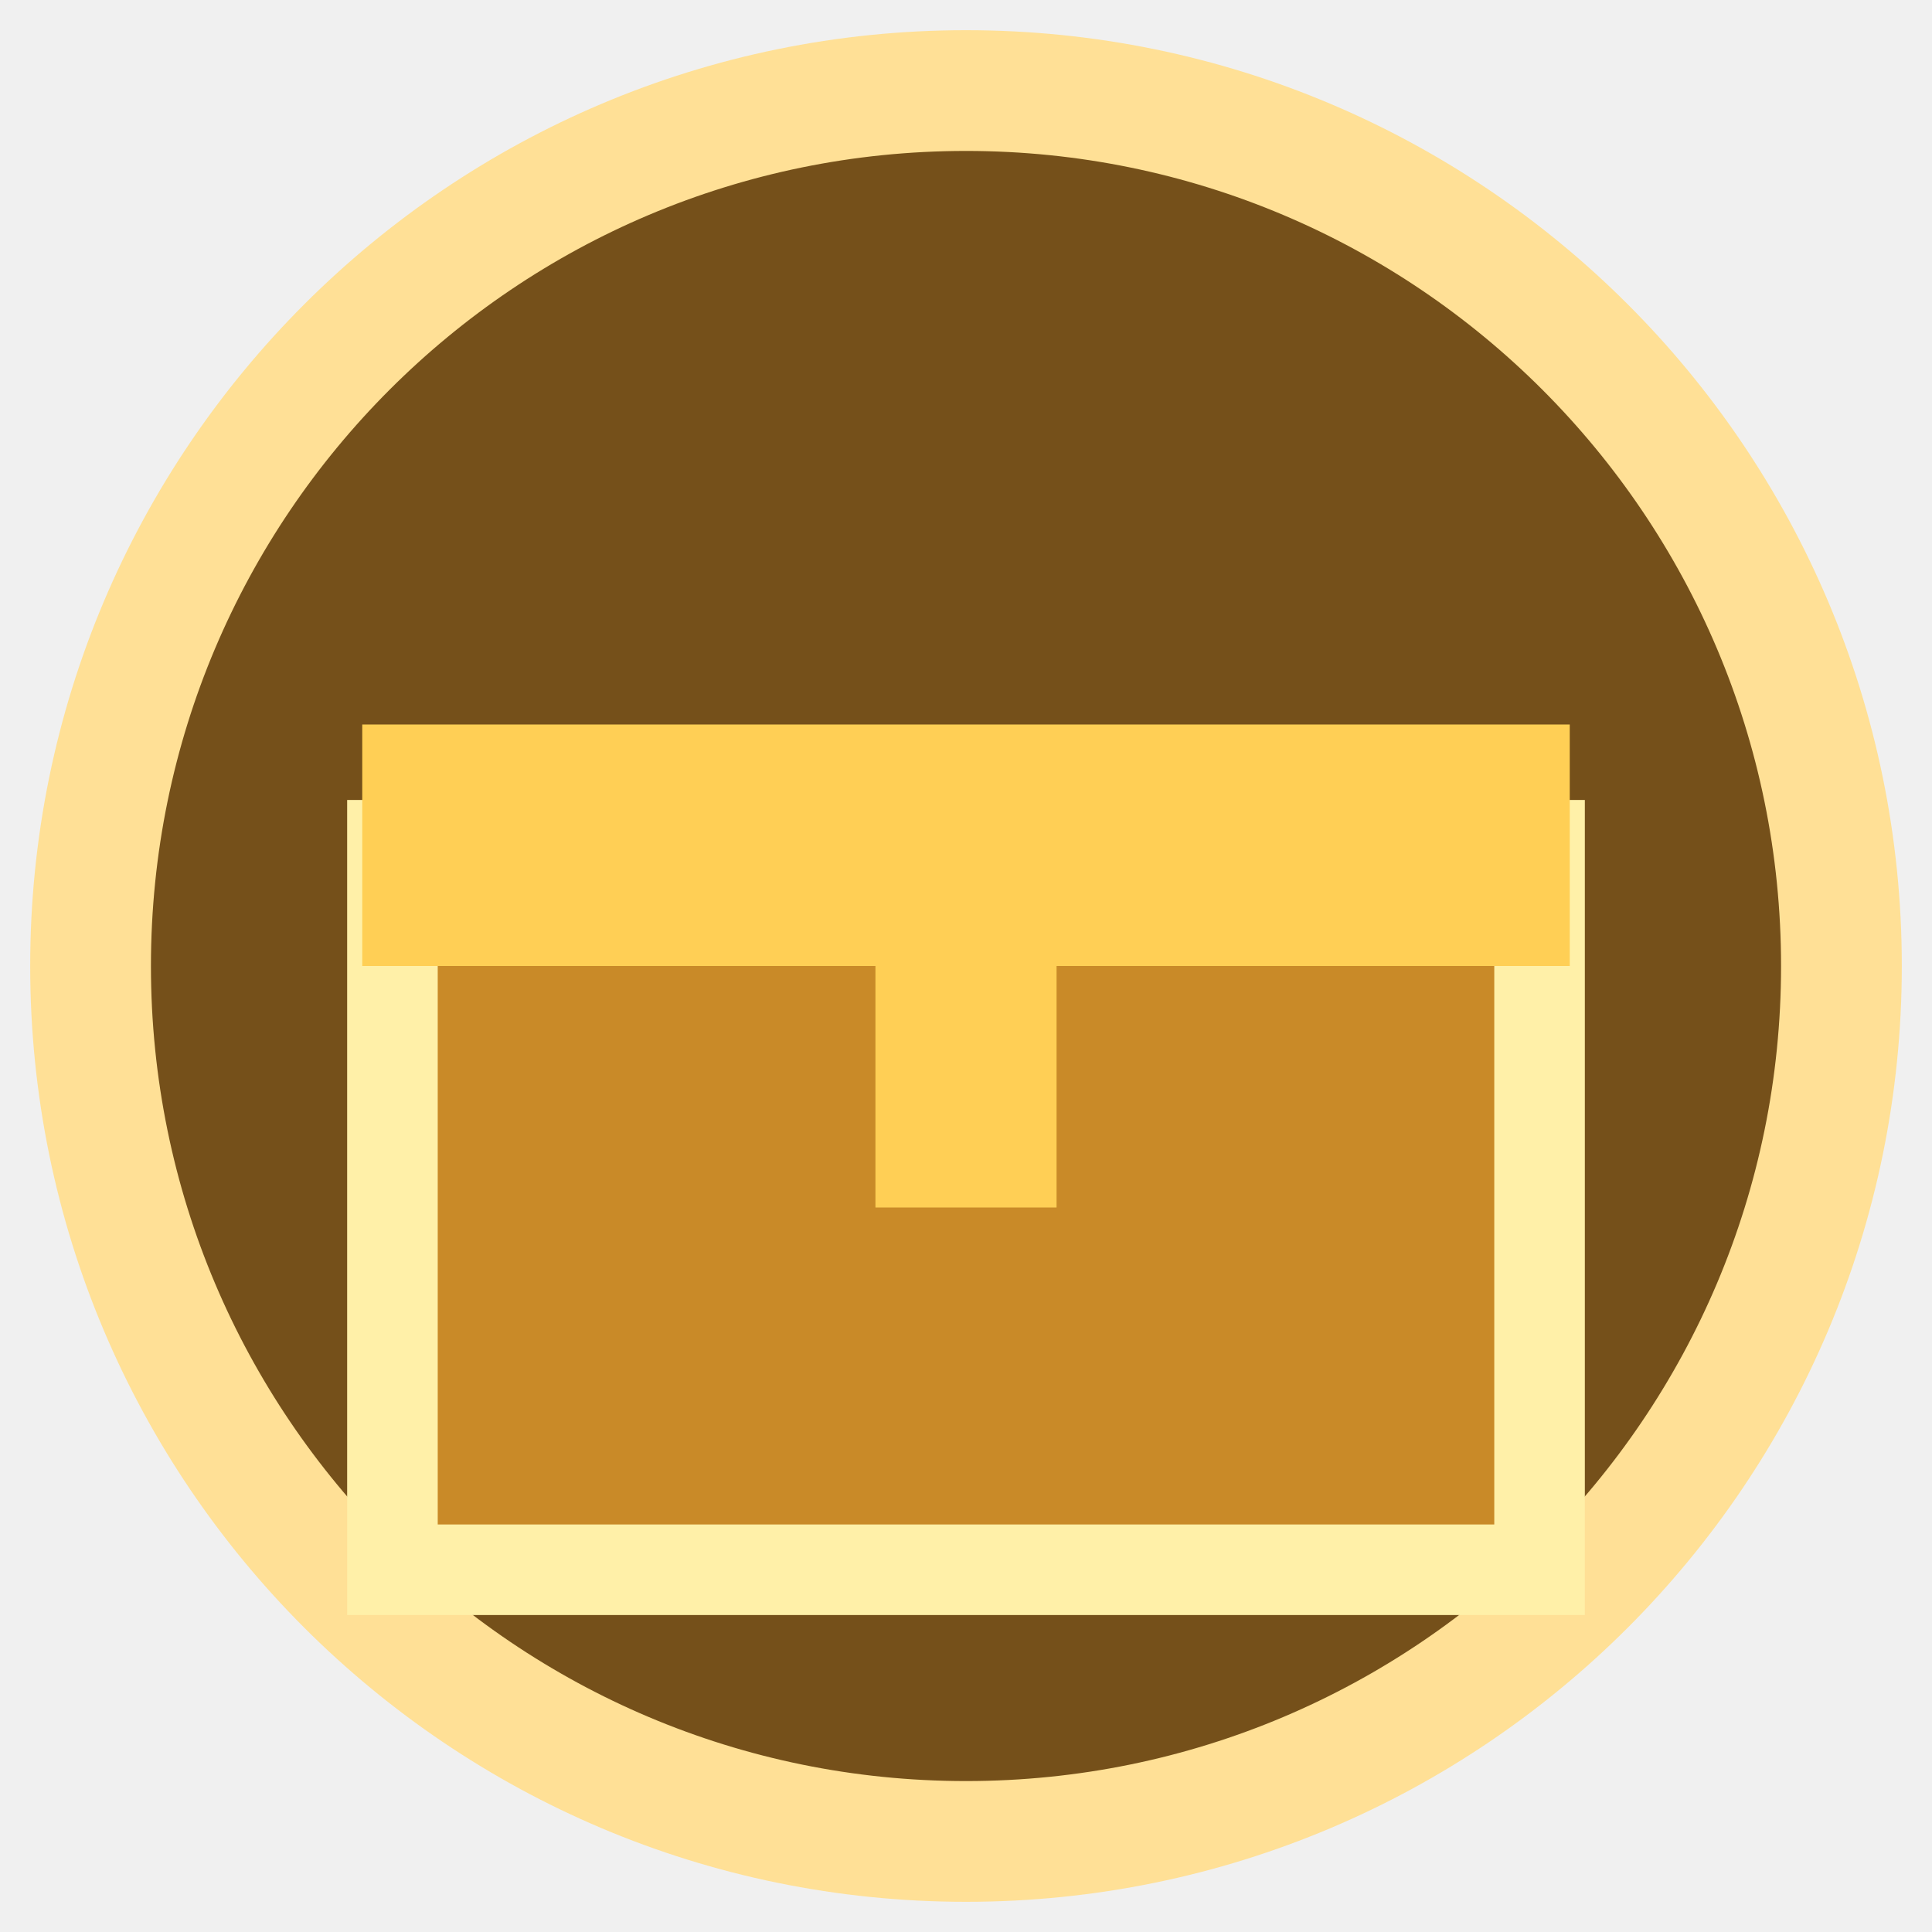
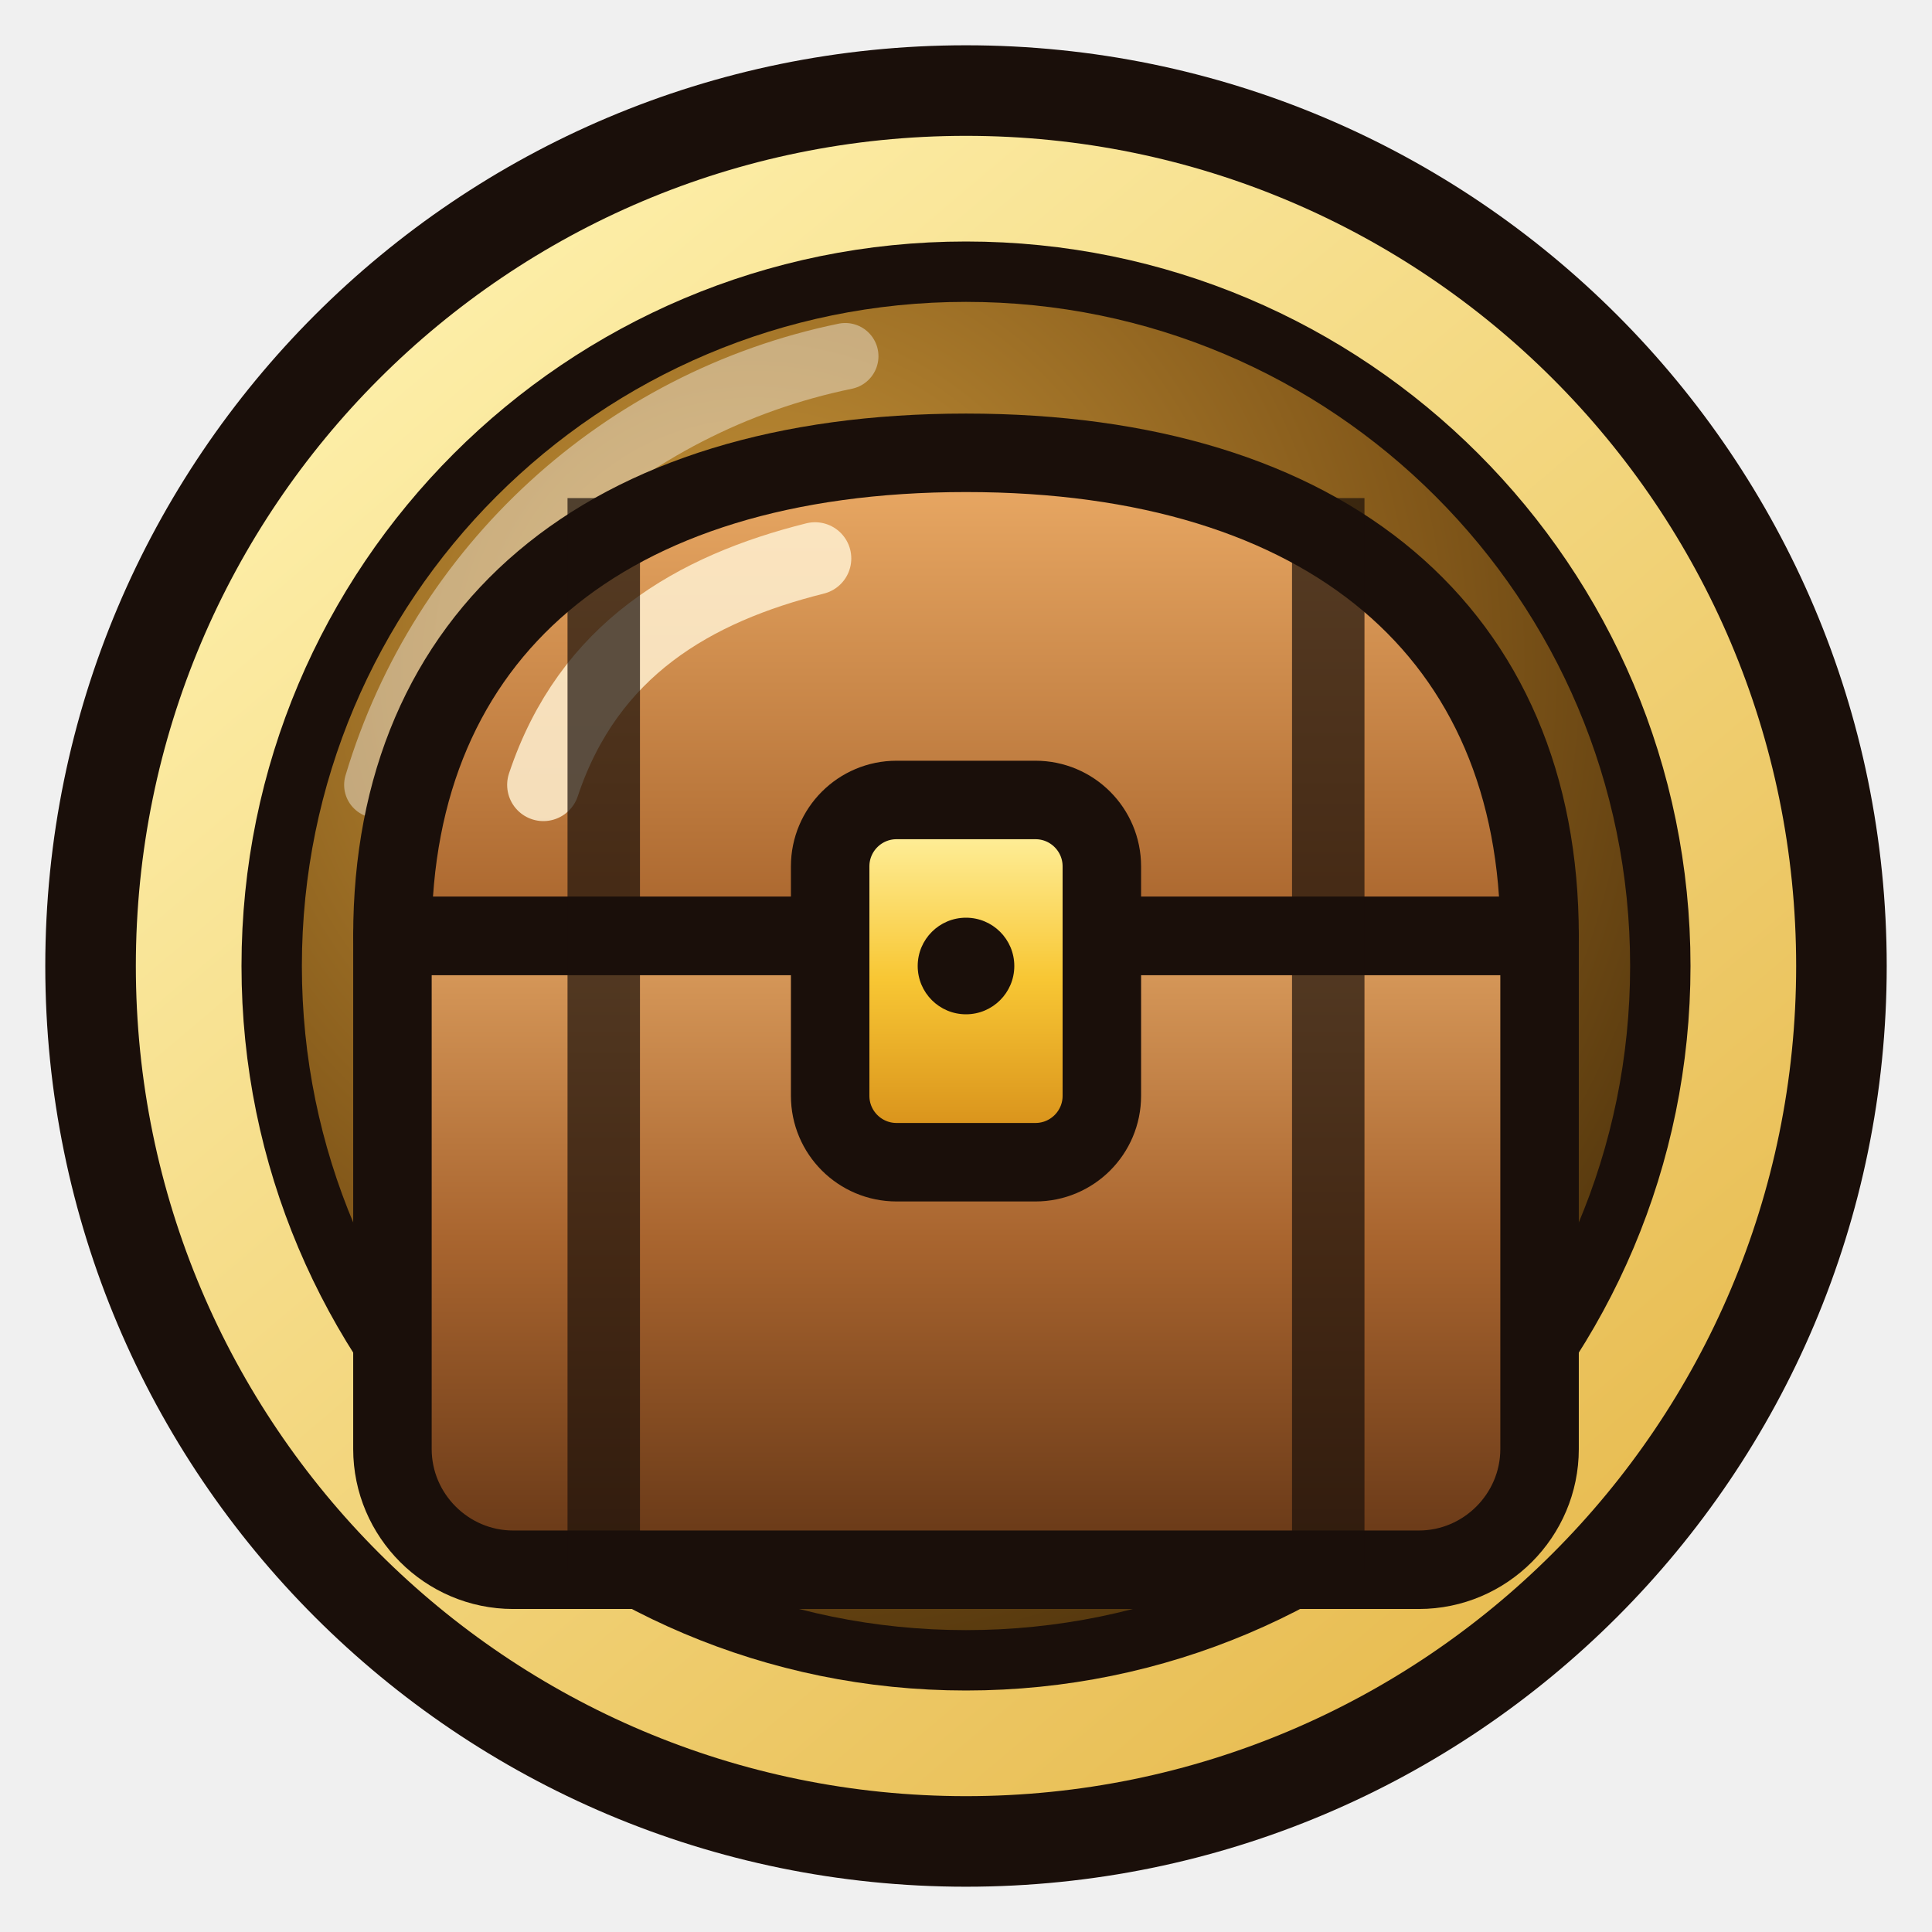
<svg xmlns="http://www.w3.org/2000/svg" width="64" height="64" viewBox="0 0 64 64">
-   <circle cx="32" cy="32" r="29" fill="#75501a" stroke="#ffe096" stroke-width="4" />
-   <path d="M13 28h38v24H13Z" fill="#c98a28" stroke="#fff0a8" stroke-width="3" />
-   <path d="M12 24h40v8H12ZM29 31h6v9h-6z" fill="#ffcf55" />
+   <defs>
+     <linearGradient id="ring" gradientUnits="userSpaceOnUse" x1="10" y1="6" x2="54" y2="58">
+       <stop offset="0" stop-color="#fff3b0" />
+       <stop offset="1" stop-color="#e6b84a" />
+     </linearGradient>
+     <radialGradient id="disc" gradientUnits="userSpaceOnUse" cx="25" cy="22" r="40">
+       <stop offset="0" stop-color="#c9963a" />
+       <stop offset="0.55" stop-color="#84591a" />
+       <stop offset="1" stop-color="#3f2808" />
+     </radialGradient>
+     <linearGradient id="box" gradientUnits="userSpaceOnUse" x1="0" y1="30" x2="0" y2="52">
+       <stop offset="0" stop-color="#e0a362" />
+       <stop offset="0.5" stop-color="#a9652f" />
+       <stop offset="1" stop-color="#643616" />
+     </linearGradient>
+     <linearGradient id="lid" gradientUnits="userSpaceOnUse" x1="0" y1="14" x2="0" y2="31">
+       <stop offset="0" stop-color="#f0b06a" />
+       <stop offset="1" stop-color="#a8642c" />
+     </linearGradient>
+     <linearGradient id="lock" gradientUnits="userSpaceOnUse" x1="0" y1="27" x2="0" y2="39">
+       <stop offset="0" stop-color="#fff3a6" />
+       <stop offset="0.45" stop-color="#f8c734" />
+       <stop offset="1" stop-color="#cf8214" />
+     </linearGradient>
+     <radialGradient id="shine" gradientUnits="userSpaceOnUse" cx="32" cy="30" r="16">
+       <stop offset="0" stop-color="#fff6a0" stop-opacity="0.9" />
+       <stop offset="1" stop-color="#fff6a0" stop-opacity="0" />
+     </radialGradient>
+   </defs>
+   <circle cx="32" cy="32" r="30.5" fill="#1a0f0a" />
+   <circle cx="32" cy="32" r="27.5" fill="url(#ring)" />
+   <circle cx="32" cy="32" r="23" fill="url(#disc)" stroke="#1a0f0a" stroke-width="2" />
+   <path d="M12.5 26A20.5 20.5 0 0 1 28 11.8" fill="none" stroke="#ffffff" stroke-width="2.2" stroke-linecap="round" opacity="0.4" />
+   <circle cx="32" cy="27" r="16" fill="url(#shine)" />
+   <path d="M13 31H51V48C51 50.2 49.2 52 47 52H17C14.8 52 13 50.2 13 48Z" fill="url(#box)" stroke="#1a0f0a" stroke-width="2.6" stroke-linejoin="round" stroke-linecap="round" />
+   <path d="M13 31C13 21 20 15 32 15C44 15 51 21 51 31Z" fill="url(#lid)" stroke="#1a0f0a" stroke-width="2.6" stroke-linejoin="round" stroke-linecap="round" />
+   <path d="M18 26C19.5 21.5 23 19.5 27 18.5" fill="none" stroke="#fff0d0" stroke-width="2.4" stroke-linecap="round" opacity="0.85" />
+   <path d="M20 16.5V52M44 16.5V52" stroke="#1a0f0a" stroke-width="2.4" opacity="0.7" />
+   <rect x="27.5" y="26.5" width="9" height="12" rx="2.2" fill="url(#lock)" stroke="#1a0f0a" stroke-width="2.6" stroke-linejoin="round" />
+   <circle cx="32" cy="32" r="1.6" fill="#1a0f0a" />
</svg>
